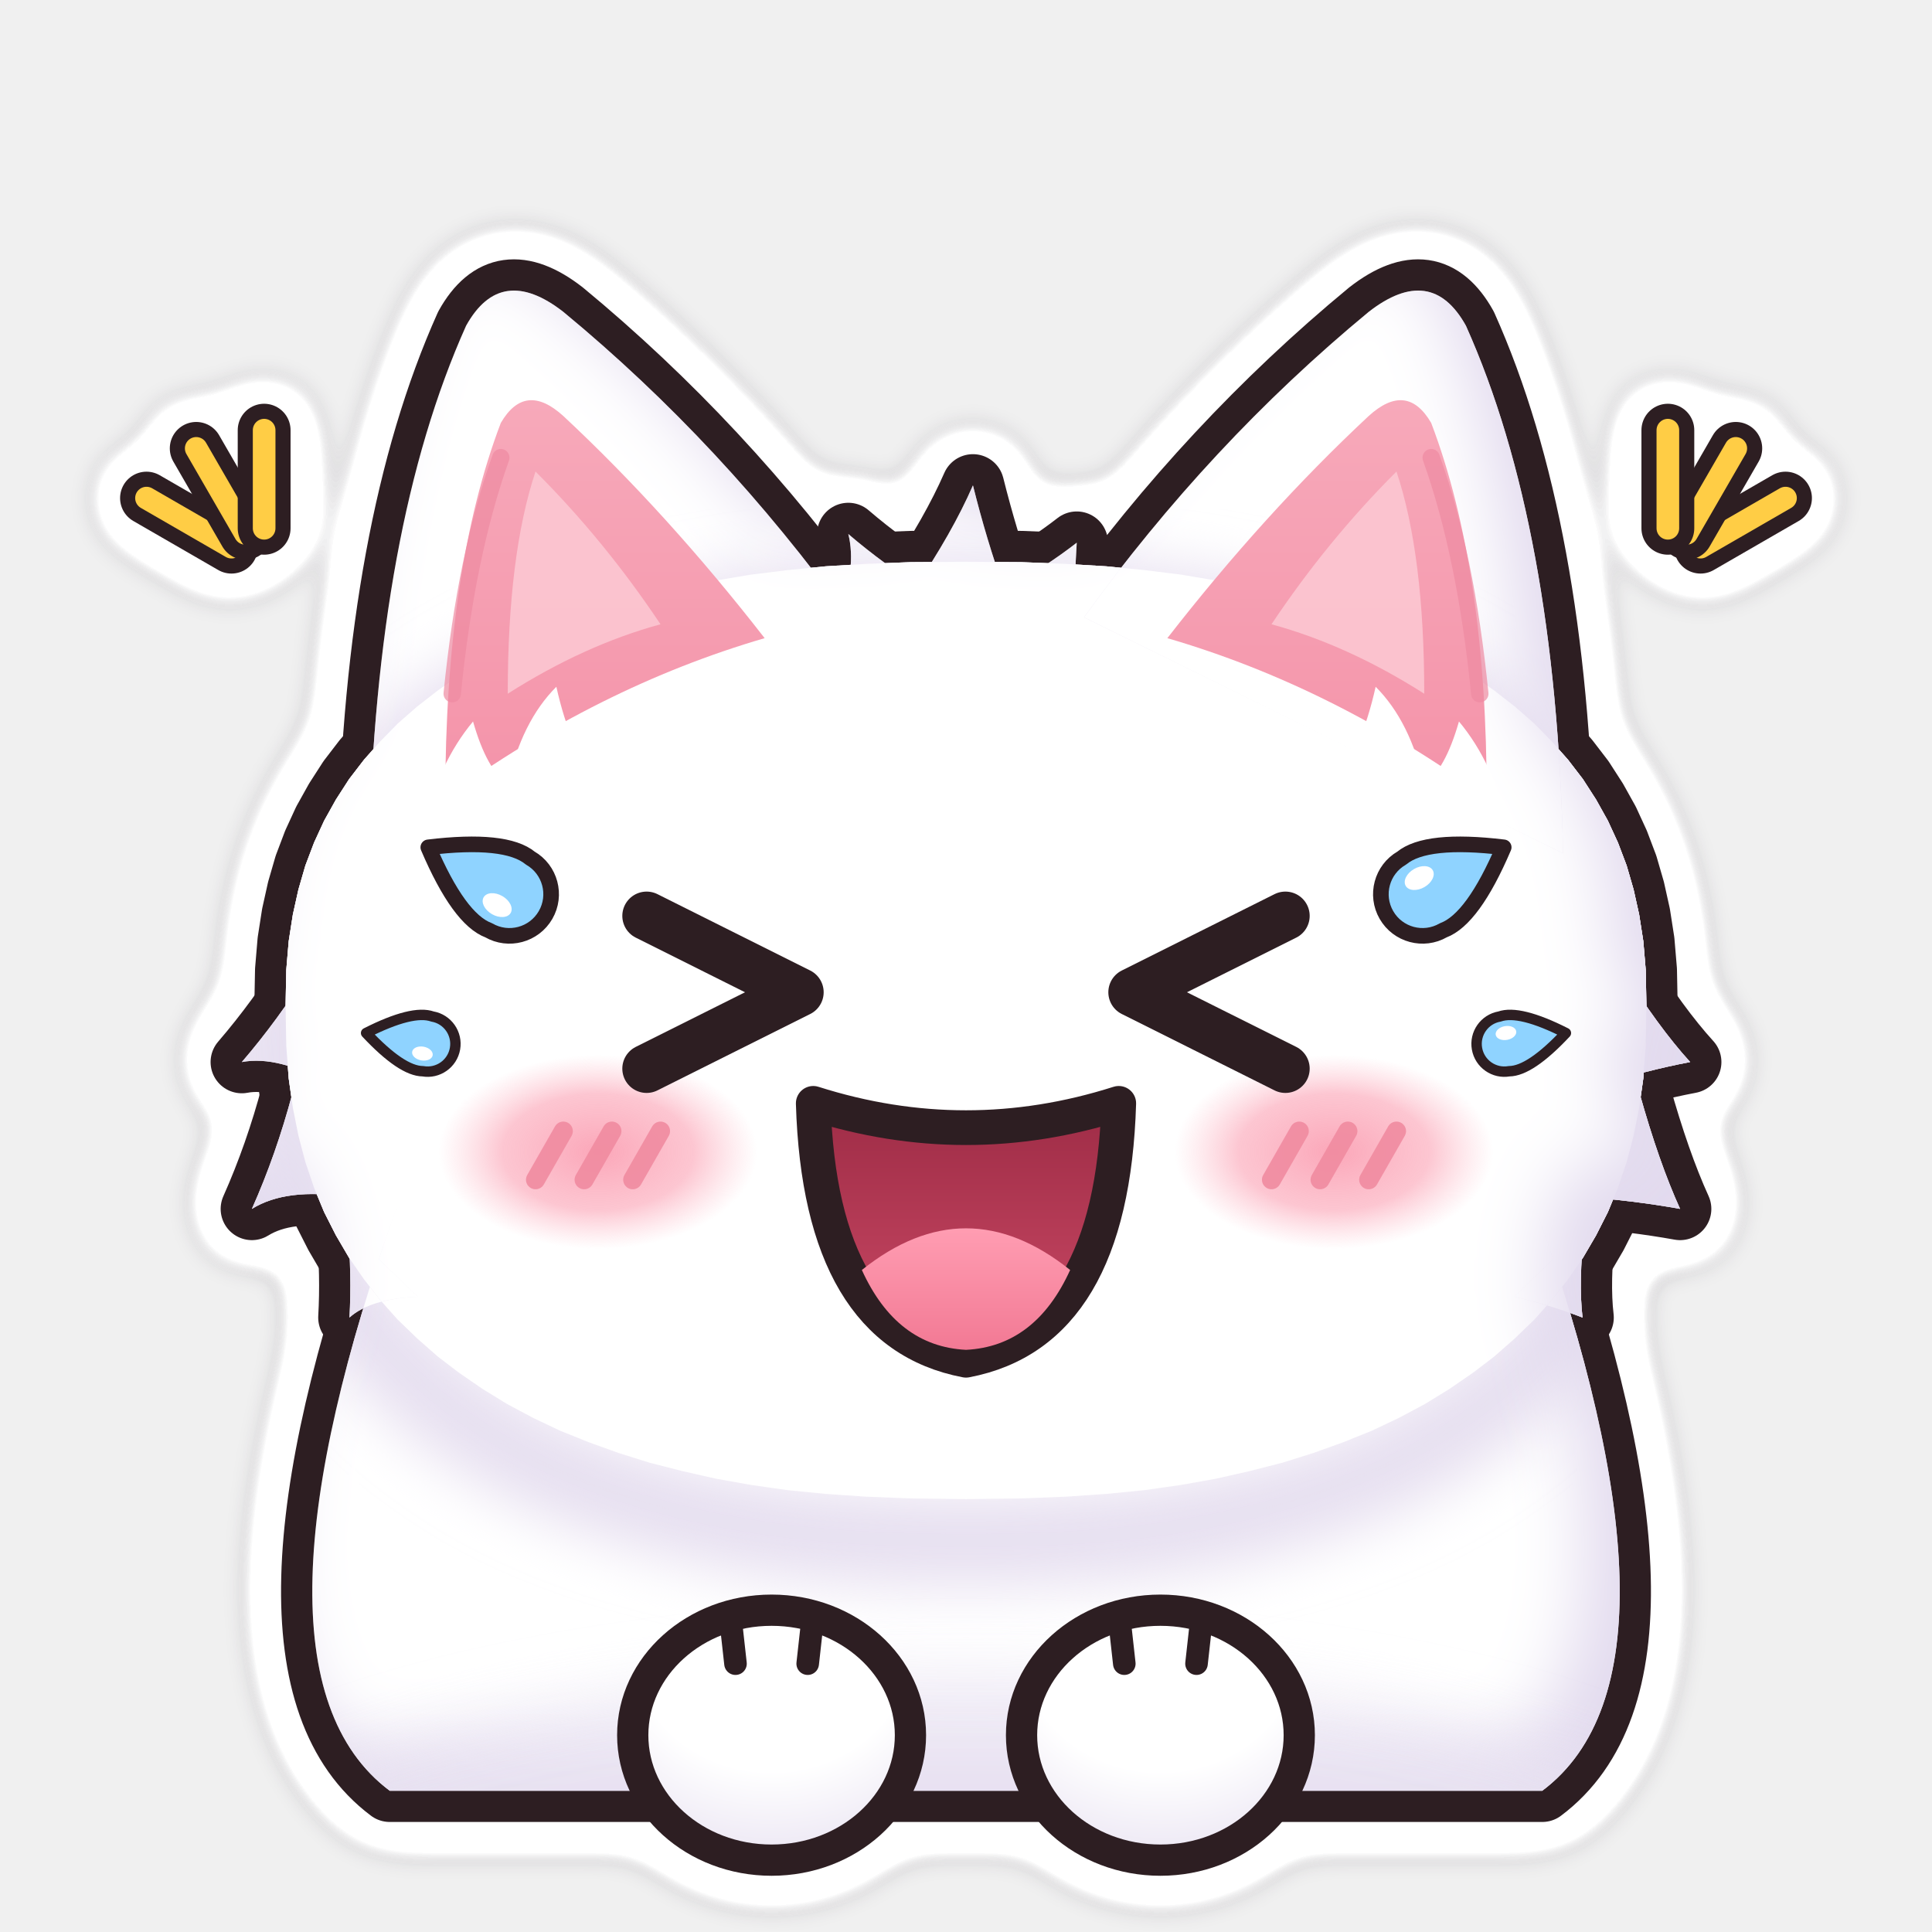
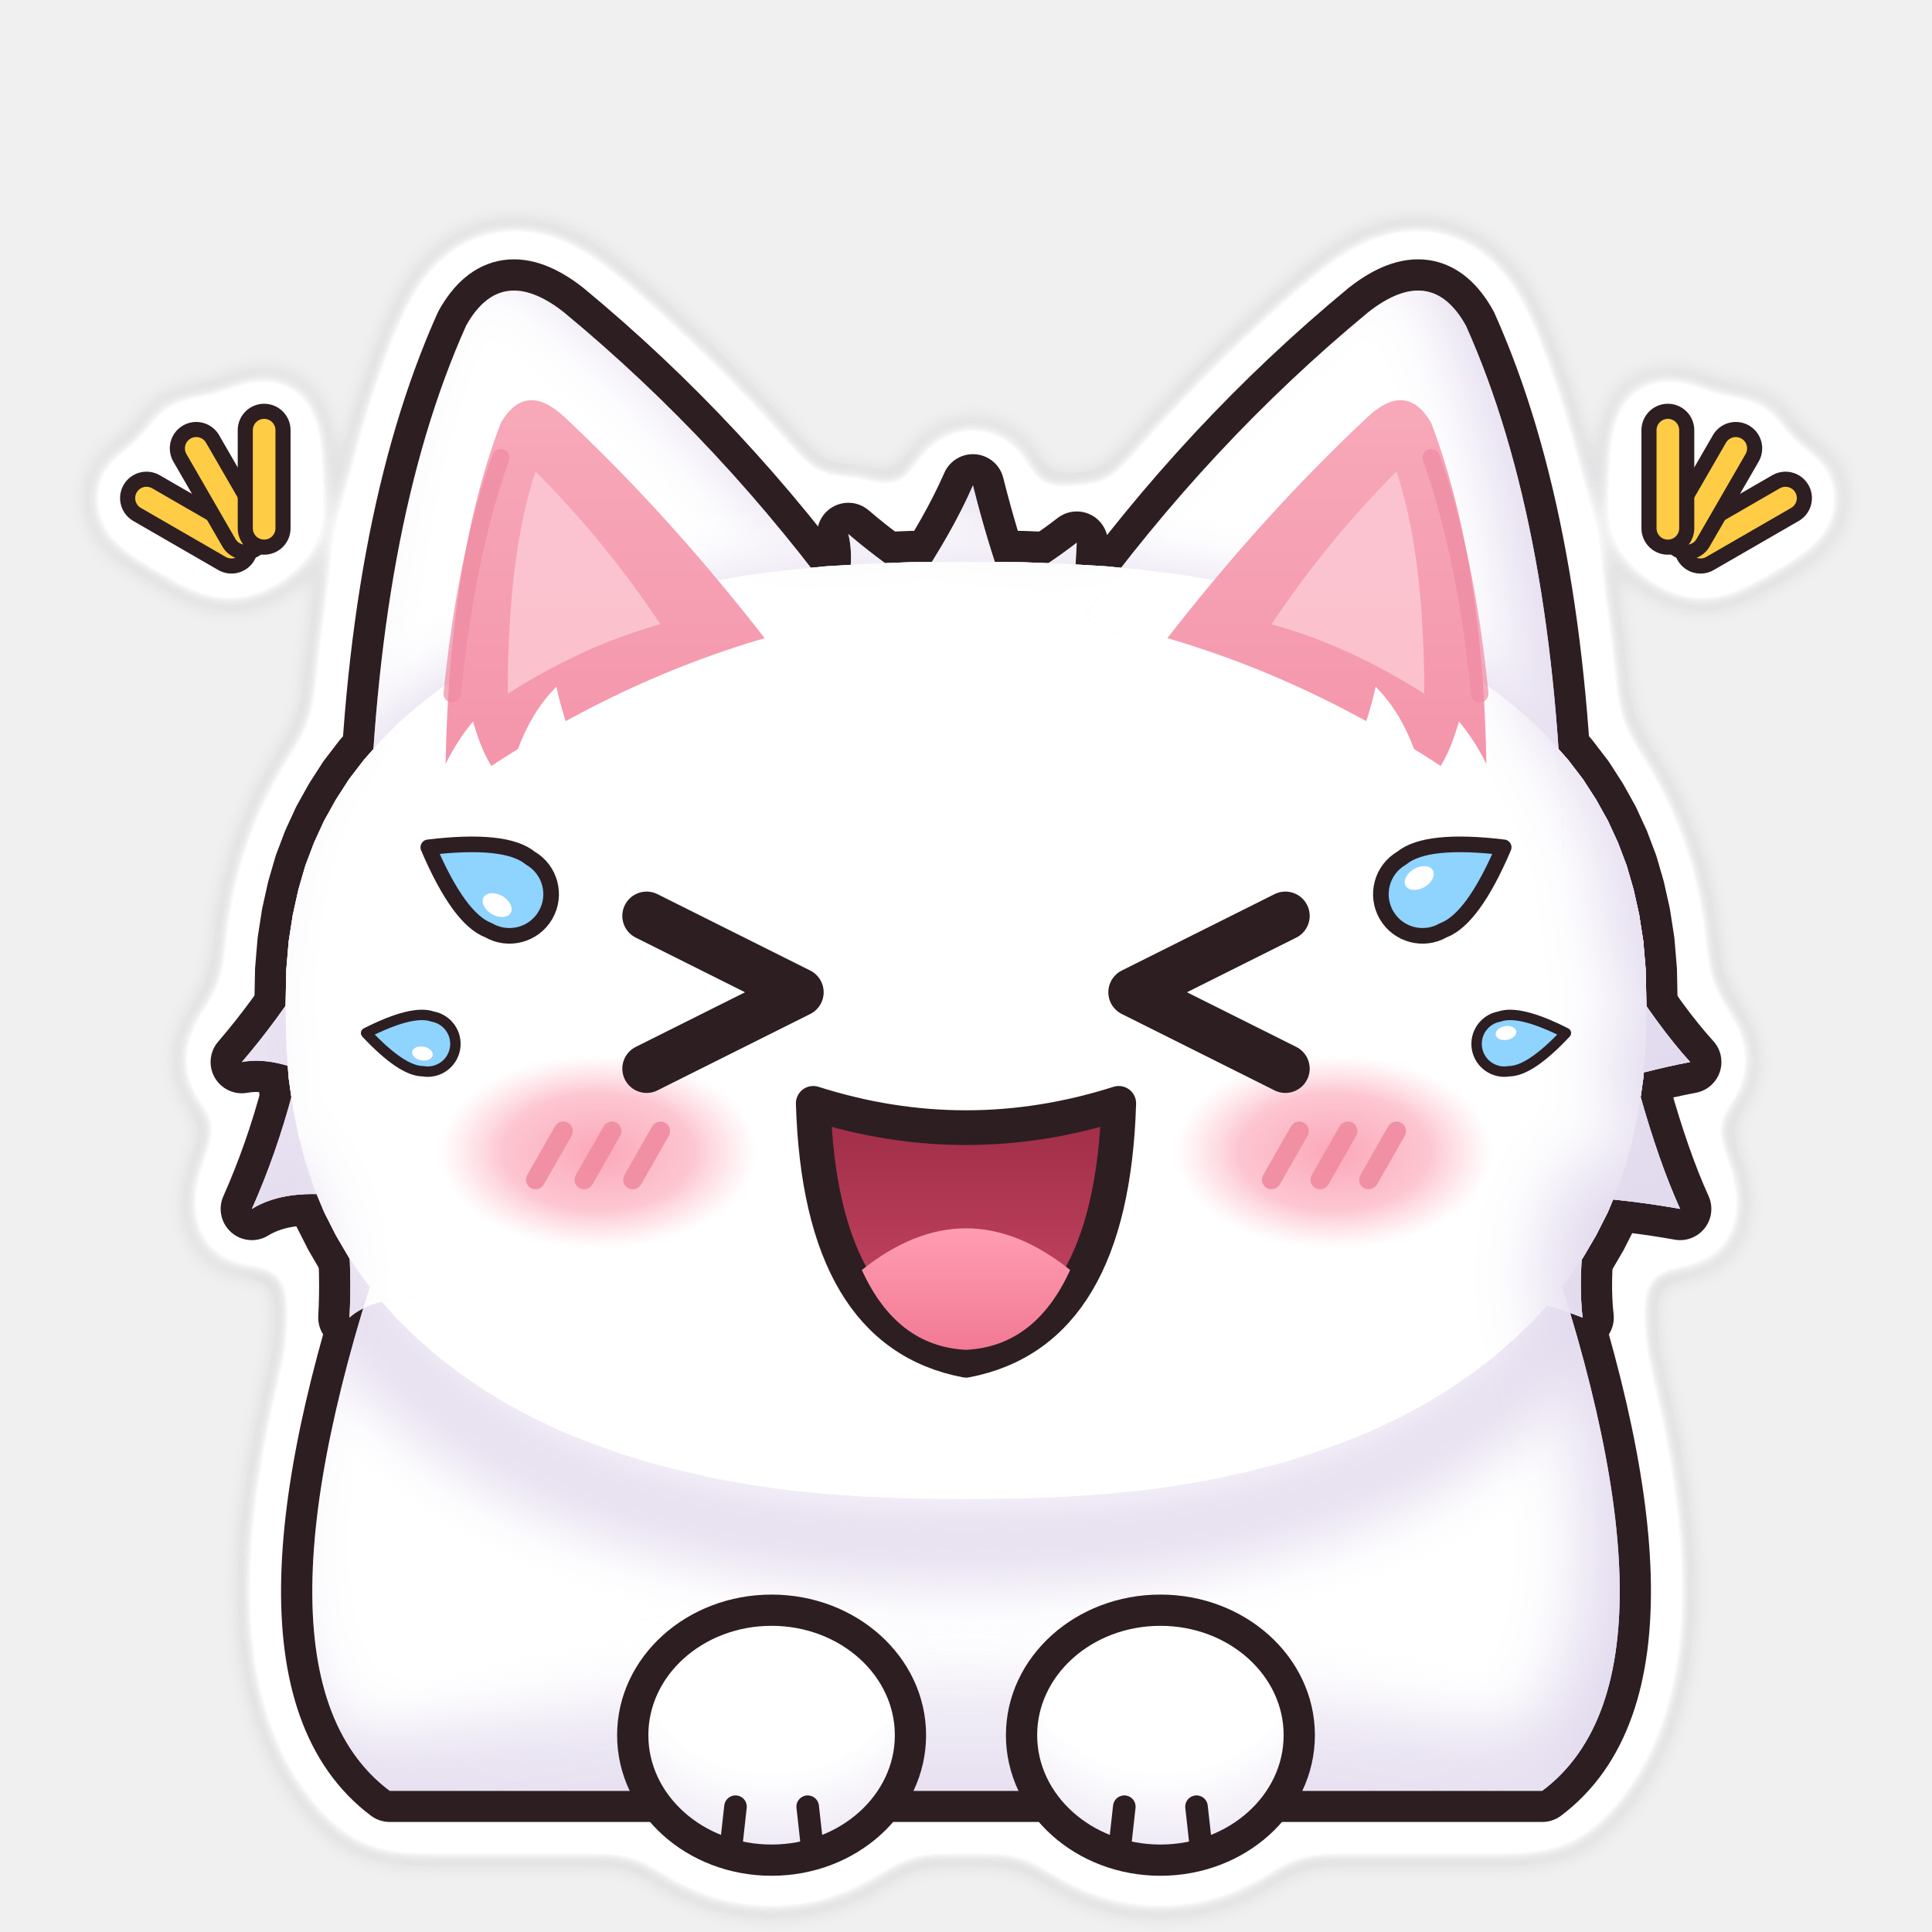
<svg xmlns="http://www.w3.org/2000/svg" viewBox="0 0 512 512" width="512" height="512">
  <defs>
    <linearGradient id="heartFill" x1="0" y1="0" x2="0" y2="1">
      <stop offset="0" stop-color="#ff9aae" />
      <stop offset="1" stop-color="#f4607d" />
    </linearGradient>
    <linearGradient id="lens" x1="0" y1="0" x2="1" y2="1">
      <stop offset="0" stop-color="#3b3350" />
      <stop offset="1" stop-color="#141019" />
    </linearGradient>
    <linearGradient id="flame" x1="0" y1="1" x2="0" y2="0">
      <stop offset="0" stop-color="#ff5a3d" />
      <stop offset="1" stop-color="#ffb43d" />
    </linearGradient>
    <linearGradient id="earFill" x1="0" y1="0" x2="0" y2="1">
      <stop offset="0" stop-color="#f7a9ba" />
      <stop offset="1" stop-color="#f493a9" />
    </linearGradient>
    <linearGradient id="mouthFill" x1="0" y1="0" x2="0" y2="1">
      <stop offset="0" stop-color="#9e2c46" />
      <stop offset="1" stop-color="#cc4a66" />
    </linearGradient>
    <linearGradient id="tongueFill" x1="0" y1="0" x2="0" y2="1">
      <stop offset="0" stop-color="#ff9db2" />
      <stop offset="1" stop-color="#f27994" />
    </linearGradient>
    <radialGradient id="blushFill">
      <stop offset="0" stop-color="#fba2b5" stop-opacity="0.95" />
      <stop offset="0.6" stop-color="#fcb3c2" stop-opacity="0.75" />
      <stop offset="1" stop-color="#fdc4cf" stop-opacity="0" />
    </radialGradient>
    <radialGradient id="blushStrong">
      <stop offset="0" stop-color="#f7839c" stop-opacity="0.95" />
      <stop offset="0.65" stop-color="#f996aa" stop-opacity="0.8" />
      <stop offset="1" stop-color="#fbb0bf" stop-opacity="0" />
    </radialGradient>
    <radialGradient id="pawShade" cx="0.5" cy="0.15" r="0.9">
      <stop offset="0.55" stop-color="#ffffff" />
      <stop offset="1" stop-color="#e9e3f2" />
    </radialGradient>
    <filter id="soft" x="-20%" y="-20%" width="140%" height="140%">
      <feGaussianBlur stdDeviation="9" />
    </filter>
    <filter id="rim" x="-10%" y="-10%" width="120%" height="120%">
      <feGaussianBlur stdDeviation="8" />
    </filter>
    <filter id="inner" filterUnits="userSpaceOnUse" x="-64" y="-64" width="640" height="640" color-interpolation-filters="sRGB">
      <feComponentTransfer in="SourceAlpha" result="outside">
        <feFuncA type="table" tableValues="1 0" />
      </feComponentTransfer>
      <feOffset in="outside" dx="-10" dy="-12" result="shifted" />
      <feGaussianBlur in="shifted" stdDeviation="10" result="soft" />
      <feComposite in="soft" in2="SourceAlpha" operator="in" result="edge" />
      <feFlood flood-color="#e2daee" />
      <feComposite in2="edge" operator="in" />
    </filter>
    <filter id="sticker" x="-15%" y="-15%" width="130%" height="130%" color-interpolation-filters="sRGB">
      <feGaussianBlur in="SourceAlpha" stdDeviation="7" result="blur" />
      <feComponentTransfer in="blur" result="mask">
        <feFuncA type="linear" slope="14" intercept="-0.6" />
      </feComponentTransfer>
      <feFlood flood-color="#ffffff" />
      <feComposite in2="mask" operator="in" result="border" />
      <feGaussianBlur in="mask" stdDeviation="2.5" result="shadowBlur" />
      <feFlood flood-color="#1d1428" flood-opacity="0.22" />
      <feComposite in2="shadowBlur" operator="in" result="shadow" />
      <feMerge>
        <feMergeNode in="shadow" />
        <feMergeNode in="border" />
        <feMergeNode in="SourceGraphic" />
      </feMerge>
    </filter>
  </defs>
  <g filter="url(#sticker)">
    <g transform="translate(256 274) scale(0.92) translate(-256 -266)">
      <clipPath id="sil">
        <path d="M92 316 C62 400 58 460 90 484 L422 484 C454 460 450 400 420 316 Z" />
        <path d="M84 214 Q86 120 112 62 Q122 44 140 58 Q186 96 222 146 Z" />
        <path d="M428 214 Q426 120 400 62 Q390 44 372 58 Q326 96 290 146 Z" />
        <path d="M452 258L451.8 269.5L451.1 278.8L449.9 287.3L448.3 295.3L446.3 302.9L443.8 310.3L440.9 317.3L437.5 324L433.7 330.5L429.4 336.7L424.7 342.7L419.7 348.3L414.1 353.7L408.2 358.9L401.9 363.7L395.2 368.3L388.2 372.6L380.7 376.6L372.9 380.3L364.7 383.6L356.1 386.7L347.2 389.5L337.8 391.9L328.1 394.1L318 395.9L307.5 397.4L296.4 398.5L284.7 399.3L271.9 399.8L256 400L240.1 399.8L227.3 399.3L215.6 398.5L204.5 397.4L194 395.9L183.9 394.1L174.2 391.9L164.8 389.5L155.9 386.7L147.3 383.6L139.1 380.3L131.3 376.6L123.8 372.6L116.8 368.3L110.1 363.7L103.8 358.9L97.9 353.7L92.3 348.3L87.3 342.7L82.6 336.7L78.3 330.5L74.5 324L71.1 317.3L68.2 310.3L65.7 302.9L63.7 295.3L62.1 287.3L60.9 278.8L60.2 269.5L60 258L60.2 247.6L60.9 239.3L62.1 231.6L63.7 224.4L65.7 217.5L68.2 210.9L71.1 204.6L74.5 198.5L78.3 192.6L82.6 187L87.3 181.7L92.3 176.6L97.9 171.7L103.8 167.1L110.1 162.7L116.8 158.6L123.8 154.7L131.3 151.1L139.1 147.8L147.3 144.7L155.9 142L164.8 139.5L174.2 137.3L183.9 135.4L194 133.7L204.5 132.4L215.6 131.3L227.3 130.6L240.1 130.1L256 130L271.9 130.1L284.7 130.6L296.4 131.3L307.5 132.4L318 133.7L328.1 135.4L337.8 137.3L347.2 139.5L356.1 142L364.7 144.7L372.9 147.8L380.7 151.1L388.2 154.7L395.2 158.6L401.9 162.7L408.2 167.1L414.1 171.7L419.7 176.6L424.7 181.7L429.4 187L433.7 192.6L437.5 198.5L440.9 204.6L443.8 210.9L446.3 217.5L448.3 224.4L449.9 231.6L451.1 239.3L451.8 247.6Z" />
        <path d="M219.5 145.6 Q224.5 131.6 222.1 122 Q232.5 130.9 244.5 138.4 Z" />
        <path d="M241 138 Q252.1 121.5 258 108 Q261.9 123.6 267 138 Z" />
        <path d="M266.5 138.6 Q279.3 131.2 287.9 124.5 Q287.2 135.2 287.5 145.4 Z" />
        <path d="M73 280.7 Q58 272.1 47.4 274.1 Q57.9 261.9 67 247.3 Z" />
        <path d="M445 247.3 Q455.4 264 464.6 274.1 Q451.5 276.6 439 280.7 Z" />
        <path d="M78 313 Q60.3 310.2 50.3 316.4 Q57.3 300.7 62 283 Z" />
        <path d="M450 283 Q455.6 303 461.7 316.4 Q447.7 313.9 434 313 Z" />
        <path d="M98.1 341.7 Q84.4 342.3 78.4 347.7 Q79.1 335.5 77.9 322.3 Z" />
        <path d="M434.1 322.3 Q432.4 337.6 433.6 347.7 Q424 344 413.9 341.7 Z" />
        <path d="M88.6 418.3 Q77.1 411.3 70 412.7 Q75.3 402.2 79.4 389.7 Z" />
        <path d="M432.6 389.7 Q437.1 404.4 442 412.7 Q432.6 414.7 423.4 418.3 Z" />
      </clipPath>
      <g fill="#2d1e22" stroke="#2d1e22" stroke-width="18" stroke-linejoin="round">
        <path d="M92 316 C62 400 58 460 90 484 L422 484 C454 460 450 400 420 316 Z" />
        <path d="M84 214 Q86 120 112 62 Q122 44 140 58 Q186 96 222 146 Z" />
        <path d="M428 214 Q426 120 400 62 Q390 44 372 58 Q326 96 290 146 Z" />
        <path d="M452 258L451.8 269.5L451.1 278.8L449.9 287.3L448.3 295.3L446.3 302.9L443.8 310.3L440.9 317.3L437.5 324L433.7 330.5L429.4 336.7L424.7 342.7L419.7 348.3L414.1 353.7L408.2 358.9L401.9 363.7L395.2 368.3L388.2 372.6L380.7 376.6L372.9 380.3L364.7 383.6L356.1 386.7L347.2 389.5L337.8 391.9L328.1 394.1L318 395.9L307.5 397.4L296.4 398.5L284.7 399.3L271.9 399.8L256 400L240.1 399.8L227.3 399.3L215.6 398.5L204.5 397.4L194 395.9L183.9 394.1L174.2 391.9L164.8 389.5L155.9 386.7L147.3 383.6L139.1 380.3L131.3 376.6L123.8 372.6L116.8 368.3L110.1 363.7L103.8 358.9L97.9 353.7L92.3 348.3L87.3 342.7L82.6 336.7L78.3 330.5L74.5 324L71.1 317.3L68.2 310.3L65.7 302.9L63.7 295.3L62.1 287.3L60.9 278.8L60.2 269.5L60 258L60.2 247.6L60.9 239.3L62.1 231.6L63.7 224.4L65.7 217.5L68.2 210.9L71.1 204.6L74.5 198.5L78.3 192.6L82.6 187L87.3 181.7L92.3 176.6L97.9 171.7L103.8 167.1L110.1 162.7L116.8 158.6L123.8 154.7L131.3 151.1L139.1 147.8L147.3 144.7L155.9 142L164.8 139.5L174.2 137.3L183.9 135.4L194 133.7L204.5 132.4L215.6 131.3L227.3 130.6L240.1 130.1L256 130L271.9 130.1L284.7 130.6L296.4 131.3L307.5 132.4L318 133.7L328.1 135.4L337.8 137.3L347.2 139.5L356.1 142L364.7 144.7L372.9 147.8L380.7 151.1L388.2 154.7L395.2 158.6L401.9 162.7L408.2 167.1L414.1 171.7L419.7 176.6L424.7 181.7L429.4 187L433.7 192.6L437.5 198.5L440.9 204.6L443.8 210.9L446.3 217.5L448.3 224.4L449.9 231.6L451.1 239.3L451.8 247.6Z" />
        <path d="M219.5 145.6 Q224.5 131.6 222.1 122 Q232.5 130.9 244.5 138.4 Z" />
        <path d="M241 138 Q252.1 121.5 258 108 Q261.9 123.6 267 138 Z" />
        <path d="M266.5 138.6 Q279.3 131.2 287.9 124.5 Q287.2 135.2 287.5 145.4 Z" />
        <path d="M73 280.7 Q58 272.1 47.4 274.1 Q57.9 261.9 67 247.3 Z" />
        <path d="M445 247.3 Q455.4 264 464.6 274.1 Q451.5 276.6 439 280.7 Z" />
        <path d="M78 313 Q60.3 310.2 50.3 316.4 Q57.3 300.7 62 283 Z" />
        <path d="M450 283 Q455.6 303 461.7 316.4 Q447.7 313.9 434 313 Z" />
        <path d="M98.1 341.7 Q84.4 342.3 78.4 347.7 Q79.1 335.5 77.9 322.3 Z" />
        <path d="M434.1 322.3 Q432.4 337.6 433.6 347.7 Q424 344 413.9 341.7 Z" />
        <path d="M88.6 418.3 Q77.1 411.3 70 412.7 Q75.3 402.2 79.4 389.7 Z" />
        <path d="M432.6 389.7 Q437.1 404.4 442 412.7 Q432.6 414.7 423.4 418.3 Z" />
      </g>
      <g fill="#ffffff">
        <path d="M92 316 C62 400 58 460 90 484 L422 484 C454 460 450 400 420 316 Z" />
        <path d="M84 214 Q86 120 112 62 Q122 44 140 58 Q186 96 222 146 Z" />
        <path d="M428 214 Q426 120 400 62 Q390 44 372 58 Q326 96 290 146 Z" />
        <path d="M452 258L451.8 269.5L451.1 278.8L449.9 287.3L448.3 295.3L446.3 302.9L443.8 310.3L440.9 317.3L437.5 324L433.7 330.5L429.4 336.7L424.7 342.7L419.7 348.3L414.1 353.7L408.2 358.9L401.9 363.7L395.2 368.3L388.2 372.6L380.7 376.6L372.9 380.3L364.7 383.6L356.1 386.7L347.2 389.5L337.8 391.9L328.1 394.1L318 395.9L307.5 397.4L296.4 398.5L284.7 399.3L271.9 399.8L256 400L240.1 399.8L227.3 399.3L215.6 398.5L204.5 397.4L194 395.9L183.9 394.1L174.2 391.9L164.8 389.5L155.9 386.7L147.3 383.6L139.1 380.3L131.3 376.6L123.8 372.6L116.8 368.3L110.1 363.7L103.8 358.9L97.9 353.7L92.3 348.3L87.3 342.7L82.6 336.7L78.3 330.5L74.5 324L71.1 317.3L68.2 310.3L65.7 302.9L63.7 295.3L62.1 287.3L60.9 278.8L60.2 269.5L60 258L60.2 247.6L60.9 239.3L62.1 231.6L63.7 224.4L65.7 217.5L68.2 210.9L71.1 204.6L74.5 198.5L78.3 192.6L82.6 187L87.3 181.7L92.3 176.6L97.9 171.7L103.8 167.1L110.1 162.7L116.8 158.6L123.8 154.7L131.3 151.1L139.1 147.8L147.3 144.7L155.9 142L164.8 139.5L174.2 137.3L183.9 135.4L194 133.7L204.5 132.4L215.6 131.3L227.3 130.6L240.1 130.1L256 130L271.9 130.1L284.7 130.6L296.4 131.3L307.5 132.4L318 133.7L328.1 135.4L337.8 137.3L347.2 139.5L356.1 142L364.7 144.7L372.9 147.8L380.7 151.1L388.2 154.7L395.2 158.6L401.9 162.7L408.2 167.1L414.1 171.7L419.7 176.6L424.7 181.7L429.4 187L433.7 192.6L437.5 198.5L440.9 204.6L443.8 210.9L446.3 217.5L448.3 224.4L449.9 231.6L451.1 239.3L451.8 247.6Z" />
        <path d="M219.5 145.6 Q224.5 131.6 222.1 122 Q232.5 130.9 244.5 138.4 Z" />
        <path d="M241 138 Q252.1 121.5 258 108 Q261.9 123.6 267 138 Z" />
        <path d="M266.5 138.6 Q279.3 131.2 287.9 124.5 Q287.2 135.2 287.5 145.4 Z" />
        <path d="M73 280.7 Q58 272.1 47.4 274.1 Q57.9 261.9 67 247.3 Z" />
        <path d="M445 247.3 Q455.4 264 464.6 274.1 Q451.5 276.6 439 280.7 Z" />
        <path d="M78 313 Q60.3 310.2 50.3 316.4 Q57.3 300.7 62 283 Z" />
        <path d="M450 283 Q455.6 303 461.7 316.4 Q447.7 313.9 434 313 Z" />
        <path d="M98.1 341.7 Q84.4 342.3 78.4 347.7 Q79.1 335.5 77.9 322.3 Z" />
        <path d="M434.1 322.3 Q432.4 337.6 433.6 347.7 Q424 344 413.9 341.7 Z" />
        <path d="M88.6 418.3 Q77.1 411.3 70 412.7 Q75.3 402.2 79.4 389.7 Z" />
        <path d="M432.6 389.7 Q437.1 404.4 442 412.7 Q432.6 414.7 423.4 418.3 Z" />
      </g>
      <g clip-path="url(#sil)">
        <path d="M452 258L451.8 269.5L451.1 278.8L449.9 287.3L448.3 295.3L446.3 302.9L443.8 310.3L440.9 317.3L437.5 324L433.7 330.5L429.4 336.7L424.7 342.7L419.7 348.3L414.1 353.7L408.2 358.9L401.9 363.7L395.2 368.3L388.2 372.6L380.7 376.6L372.9 380.3L364.7 383.6L356.1 386.7L347.2 389.5L337.8 391.9L328.1 394.1L318 395.9L307.5 397.4L296.4 398.5L284.7 399.3L271.9 399.8L256 400L240.1 399.8L227.3 399.3L215.6 398.5L204.5 397.4L194 395.9L183.9 394.1L174.2 391.9L164.8 389.5L155.9 386.7L147.3 383.6L139.1 380.3L131.3 376.6L123.8 372.6L116.8 368.3L110.1 363.7L103.8 358.9L97.9 353.7L92.3 348.3L87.3 342.7L82.6 336.7L78.3 330.5L74.5 324L71.1 317.3L68.2 310.3L65.7 302.9L63.7 295.3L62.1 287.3L60.9 278.8L60.2 269.5L60 258L60.2 247.6L60.9 239.3L62.1 231.6L63.7 224.4L65.7 217.5L68.2 210.9L71.1 204.6L74.5 198.5L78.3 192.6L82.6 187L87.3 181.7L92.3 176.6L97.9 171.7L103.8 167.1L110.1 162.7L116.8 158.6L123.8 154.7L131.3 151.1L139.1 147.8L147.3 144.7L155.9 142L164.8 139.5L174.2 137.3L183.9 135.4L194 133.7L204.5 132.4L215.6 131.3L227.3 130.6L240.1 130.1L256 130L271.9 130.1L284.7 130.6L296.4 131.3L307.5 132.4L318 133.7L328.1 135.4L337.8 137.3L347.2 139.5L356.1 142L364.7 144.7L372.9 147.8L380.7 151.1L388.2 154.7L395.2 158.6L401.9 162.7L408.2 167.1L414.1 171.7L419.7 176.6L424.7 181.7L429.4 187L433.7 192.6L437.5 198.5L440.9 204.6L443.8 210.9L446.3 217.5L448.3 224.4L449.9 231.6L451.1 239.3L451.8 247.6Z" fill="none" stroke="#e6dff0" stroke-width="26" filter="url(#rim)" transform="translate(0 12)" />
        <path d="M452 258L451.8 269.5L451.1 278.8L449.9 287.3L448.3 295.3L446.3 302.9L443.8 310.3L440.9 317.3L437.5 324L433.7 330.5L429.4 336.7L424.7 342.7L419.7 348.3L414.1 353.7L408.2 358.9L401.9 363.7L395.2 368.3L388.2 372.6L380.7 376.6L372.9 380.3L364.7 383.6L356.1 386.7L347.2 389.5L337.8 391.9L328.1 394.1L318 395.9L307.5 397.4L296.4 398.5L284.7 399.3L271.9 399.8L256 400L240.1 399.8L227.3 399.3L215.6 398.5L204.5 397.4L194 395.9L183.9 394.1L174.2 391.9L164.8 389.5L155.9 386.7L147.3 383.6L139.1 380.3L131.3 376.6L123.8 372.6L116.8 368.3L110.1 363.7L103.8 358.9L97.9 353.7L92.3 348.3L87.3 342.7L82.6 336.7L78.3 330.5L74.5 324L71.1 317.3L68.2 310.3L65.7 302.9L63.7 295.3L62.1 287.3L60.9 278.8L60.2 269.5L60 258L60.2 247.6L60.9 239.3L62.1 231.6L63.7 224.4L65.7 217.5L68.2 210.9L71.1 204.6L74.5 198.5L78.3 192.6L82.6 187L87.3 181.7L92.3 176.6L97.9 171.7L103.8 167.1L110.1 162.7L116.8 158.6L123.8 154.7L131.3 151.1L139.1 147.8L147.3 144.7L155.9 142L164.8 139.5L174.2 137.3L183.9 135.4L194 133.7L204.5 132.4L215.6 131.3L227.3 130.6L240.1 130.1L256 130L271.9 130.1L284.7 130.6L296.4 131.3L307.5 132.4L318 133.7L328.1 135.4L337.8 137.3L347.2 139.5L356.1 142L364.7 144.7L372.9 147.8L380.7 151.1L388.2 154.7L395.2 158.6L401.9 162.7L408.2 167.1L414.1 171.7L419.7 176.6L424.7 181.7L429.4 187L433.7 192.6L437.5 198.5L440.9 204.6L443.8 210.9L446.3 217.5L448.3 224.4L449.9 231.6L451.1 239.3L451.8 247.6Z" fill="#ffffff" />
      </g>
      <g filter="url(#inner)" fill="#ffffff">
        <path d="M92 316 C62 400 58 460 90 484 L422 484 C454 460 450 400 420 316 Z" />
        <path d="M84 214 Q86 120 112 62 Q122 44 140 58 Q186 96 222 146 Z" />
        <path d="M428 214 Q426 120 400 62 Q390 44 372 58 Q326 96 290 146 Z" />
        <path d="M452 258L451.8 269.5L451.1 278.8L449.9 287.3L448.3 295.3L446.3 302.9L443.8 310.3L440.9 317.3L437.5 324L433.7 330.5L429.4 336.7L424.7 342.7L419.7 348.3L414.1 353.7L408.2 358.9L401.9 363.7L395.2 368.3L388.2 372.6L380.7 376.6L372.9 380.3L364.7 383.6L356.1 386.7L347.2 389.5L337.8 391.9L328.1 394.1L318 395.9L307.5 397.4L296.4 398.5L284.7 399.3L271.9 399.8L256 400L240.1 399.8L227.3 399.3L215.6 398.5L204.5 397.4L194 395.9L183.9 394.1L174.2 391.9L164.8 389.5L155.9 386.7L147.3 383.6L139.1 380.3L131.3 376.6L123.8 372.6L116.8 368.3L110.1 363.7L103.8 358.9L97.9 353.7L92.3 348.3L87.3 342.7L82.6 336.7L78.3 330.5L74.5 324L71.1 317.3L68.2 310.3L65.7 302.9L63.7 295.3L62.1 287.3L60.9 278.8L60.2 269.5L60 258L60.2 247.6L60.9 239.3L62.1 231.6L63.7 224.4L65.7 217.5L68.2 210.9L71.1 204.6L74.5 198.5L78.3 192.6L82.6 187L87.3 181.7L92.3 176.6L97.9 171.7L103.8 167.1L110.1 162.7L116.8 158.6L123.8 154.7L131.3 151.1L139.1 147.8L147.3 144.7L155.9 142L164.8 139.5L174.2 137.3L183.9 135.4L194 133.7L204.5 132.4L215.6 131.3L227.3 130.6L240.1 130.1L256 130L271.9 130.1L284.7 130.6L296.4 131.3L307.5 132.4L318 133.7L328.1 135.4L337.8 137.3L347.2 139.5L356.1 142L364.7 144.7L372.9 147.8L380.7 151.1L388.2 154.7L395.2 158.6L401.9 162.7L408.2 167.1L414.1 171.7L419.7 176.6L424.7 181.7L429.4 187L433.7 192.6L437.5 198.5L440.9 204.6L443.8 210.9L446.3 217.5L448.3 224.4L449.9 231.6L451.1 239.3L451.8 247.6Z" />
        <path d="M219.5 145.6 Q224.5 131.6 222.1 122 Q232.5 130.9 244.5 138.4 Z" />
        <path d="M241 138 Q252.1 121.5 258 108 Q261.9 123.6 267 138 Z" />
        <path d="M266.5 138.6 Q279.3 131.2 287.9 124.5 Q287.2 135.2 287.5 145.4 Z" />
        <path d="M73 280.7 Q58 272.1 47.4 274.1 Q57.9 261.9 67 247.3 Z" />
        <path d="M445 247.3 Q455.4 264 464.6 274.1 Q451.5 276.6 439 280.7 Z" />
        <path d="M78 313 Q60.3 310.2 50.3 316.4 Q57.3 300.7 62 283 Z" />
        <path d="M450 283 Q455.6 303 461.7 316.4 Q447.7 313.9 434 313 Z" />
        <path d="M98.1 341.7 Q84.4 342.3 78.4 347.7 Q79.1 335.5 77.9 322.3 Z" />
        <path d="M434.1 322.3 Q432.4 337.6 433.6 347.7 Q424 344 413.9 341.7 Z" />
        <path d="M88.6 418.3 Q77.1 411.3 70 412.7 Q75.3 402.2 79.4 389.7 Z" />
        <path d="M432.6 389.7 Q437.1 404.4 442 412.7 Q432.6 414.7 423.4 418.3 Z" />
      </g>
      <g clip-path="url(#sil)">
        <ellipse cx="256" cy="530" rx="240" ry="80" fill="#e9e3f2" filter="url(#soft)" opacity="0.7" />
      </g>
      <g>
        <path d="M106 198 Q106 132 122 90 Q129 78 140 88 Q170 116 198 152 Q150 166 106 198Z" fill="url(#earFill)" />
        <path d="M124 168 Q124 128 132 104 Q152 124 168 148 Q146 154 124 168Z" fill="#fcc9d3" opacity="0.85" />
        <path d="M108 168 Q112 128 122 100" fill="none" stroke="#ee8aa1" stroke-width="5" stroke-linecap="round" opacity="0.7" />
        <path d="M100 206 Q104 188 114 176 Q118 190 124 194 Q128 176 138 166 Q142 184 150 194 Q158 186 170 182 Q166 198 162 208Z" fill="#ffffff" />
      </g>
      <g transform="translate(512 0) scale(-1 1)">
        <path d="M106 198 Q106 132 122 90 Q129 78 140 88 Q170 116 198 152 Q150 166 106 198Z" fill="url(#earFill)" />
        <path d="M124 168 Q124 128 132 104 Q152 124 168 148 Q146 154 124 168Z" fill="#fcc9d3" opacity="0.85" />
        <path d="M108 168 Q112 128 122 100" fill="none" stroke="#ee8aa1" stroke-width="5" stroke-linecap="round" opacity="0.7" />
        <path d="M100 206 Q104 188 114 176 Q118 190 124 194 Q128 176 138 166 Q142 184 150 194 Q158 186 170 182 Q166 198 162 208Z" fill="#ffffff" />
      </g>
      <ellipse cx="150" cy="300" rx="46" ry="28" fill="url(#blushFill)" />
      <path d="M132 308 l8 -14 M146 308 l8 -14 M160 308 l8 -14" stroke="#f08ba0" stroke-width="5.5" stroke-linecap="round" opacity="0.9" />
      <ellipse cx="362" cy="300" rx="46" ry="28" fill="url(#blushFill)" />
      <path d="M344 308 l8 -14 M358 308 l8 -14 M372 308 l8 -14" stroke="#f08ba0" stroke-width="5.5" stroke-linecap="round" opacity="0.9" />
      <path d="M164 232 L208 254 L164 276" fill="none" stroke="#2d1e22" stroke-width="14" stroke-linecap="round" stroke-linejoin="round" />
      <path d="M348 232 L304 254 L348 276" fill="none" stroke="#2d1e22" stroke-width="14" stroke-linecap="round" stroke-linejoin="round" />
      <path d="M212 286 Q256 300 300 286 Q298 352 256 360 Q214 352 212 286Z" fill="url(#mouthFill)" stroke="#2d1e22" stroke-width="10" stroke-linejoin="round" />
      <path d="M226 334 Q256 310 286 334 Q276 356 256 357 Q236 356 226 334Z" fill="url(#tongueFill)" />
      <g transform="translate(200 468)">
        <ellipse cx="0" cy="0" rx="40" ry="36" fill="url(#pawShade)" stroke="#2d1e22" stroke-width="9" />
-         <path d="M-12 -35 l1.6 14.4 M12 -35 l-1.6 14.4" fill="none" stroke="#2d1e22" stroke-width="6.5" stroke-linecap="round" stroke-linejoin="round" />
+         <g transform="scale(1 -1)">
+           <path d="M-12 -35 l1.6 14.4 M12 -35 l-1.6 14.4" fill="none" stroke="#2d1e22" stroke-width="6.5" stroke-linecap="round" stroke-linejoin="round" />
+         </g>
      </g>
      <g transform="translate(312 468)">
        <ellipse cx="0" cy="0" rx="40" ry="36" fill="url(#pawShade)" stroke="#2d1e22" stroke-width="9" />
-         <path d="M-12 -35 l1.6 14.4 M12 -35 l-1.6 14.4" fill="none" stroke="#2d1e22" stroke-width="6.5" stroke-linecap="round" stroke-linejoin="round" />
+         <g transform="scale(1 -1)">
+           <path d="M-12 -35 l1.6 14.4 M12 -35 l-1.6 14.4" fill="none" stroke="#2d1e22" stroke-width="6.5" stroke-linecap="round" stroke-linejoin="round" />
+         </g>
      </g>
      <g transform="translate(118 222) rotate(-60) scale(0.75)">
        <path d="M0 -26 Q18 -2 16 10 A16 16 0 1 1 -16 10 Q-18 -2 0 -26Z" fill="#8fd3ff" stroke="#2d1e22" stroke-width="6" stroke-linejoin="round" />
        <ellipse cx="-6" cy="8" rx="4" ry="6" fill="#ffffff" />
      </g>
      <g transform="translate(394 222) rotate(60) scale(0.75)">
        <path d="M0 -26 Q18 -2 16 10 A16 16 0 1 1 -16 10 Q-18 -2 0 -26Z" fill="#8fd3ff" stroke="#2d1e22" stroke-width="6" stroke-linejoin="round" />
        <ellipse cx="-6" cy="8" rx="4" ry="6" fill="#ffffff" />
      </g>
      <g transform="translate(96 268) rotate(-80) scale(0.5)">
        <path d="M0 -26 Q18 -2 16 10 A16 16 0 1 1 -16 10 Q-18 -2 0 -26Z" fill="#8fd3ff" stroke="#2d1e22" stroke-width="6" stroke-linejoin="round" />
        <ellipse cx="-6" cy="8" rx="4" ry="6" fill="#ffffff" />
      </g>
      <g transform="translate(416 268) rotate(80) scale(0.5)">
        <path d="M0 -26 Q18 -2 16 10 A16 16 0 1 1 -16 10 Q-18 -2 0 -26Z" fill="#8fd3ff" stroke="#2d1e22" stroke-width="6" stroke-linejoin="round" />
        <ellipse cx="-6" cy="8" rx="4" ry="6" fill="#ffffff" />
      </g>
    </g>
    <g transform="translate(70 150) rotate(-60)">
      <path d="M0 -10 L0 -36" fill="none" stroke="#2d1e22" stroke-width="14" stroke-linecap="round" stroke-linejoin="round" />
      <path d="M0 -10 L0 -36" fill="none" stroke="#ffcd45" stroke-width="6" stroke-linecap="round" stroke-linejoin="round" />
    </g>
    <g transform="translate(70 150) rotate(-30)">
      <path d="M0 -10 L0 -36" fill="none" stroke="#2d1e22" stroke-width="14" stroke-linecap="round" stroke-linejoin="round" />
      <path d="M0 -10 L0 -36" fill="none" stroke="#ffcd45" stroke-width="6" stroke-linecap="round" stroke-linejoin="round" />
    </g>
    <g transform="translate(70 150)">
      <path d="M0 -10 L0 -36" fill="none" stroke="#2d1e22" stroke-width="14" stroke-linecap="round" stroke-linejoin="round" />
      <path d="M0 -10 L0 -36" fill="none" stroke="#ffcd45" stroke-width="6" stroke-linecap="round" stroke-linejoin="round" />
    </g>
    <g transform="translate(442 150) rotate(60)">
      <path d="M0 -10 L0 -36" fill="none" stroke="#2d1e22" stroke-width="14" stroke-linecap="round" stroke-linejoin="round" />
      <path d="M0 -10 L0 -36" fill="none" stroke="#ffcd45" stroke-width="6" stroke-linecap="round" stroke-linejoin="round" />
    </g>
    <g transform="translate(442 150) rotate(30)">
      <path d="M0 -10 L0 -36" fill="none" stroke="#2d1e22" stroke-width="14" stroke-linecap="round" stroke-linejoin="round" />
      <path d="M0 -10 L0 -36" fill="none" stroke="#ffcd45" stroke-width="6" stroke-linecap="round" stroke-linejoin="round" />
    </g>
    <g transform="translate(442 150)">
      <path d="M0 -10 L0 -36" fill="none" stroke="#2d1e22" stroke-width="14" stroke-linecap="round" stroke-linejoin="round" />
      <path d="M0 -10 L0 -36" fill="none" stroke="#ffcd45" stroke-width="6" stroke-linecap="round" stroke-linejoin="round" />
    </g>
  </g>
</svg>
